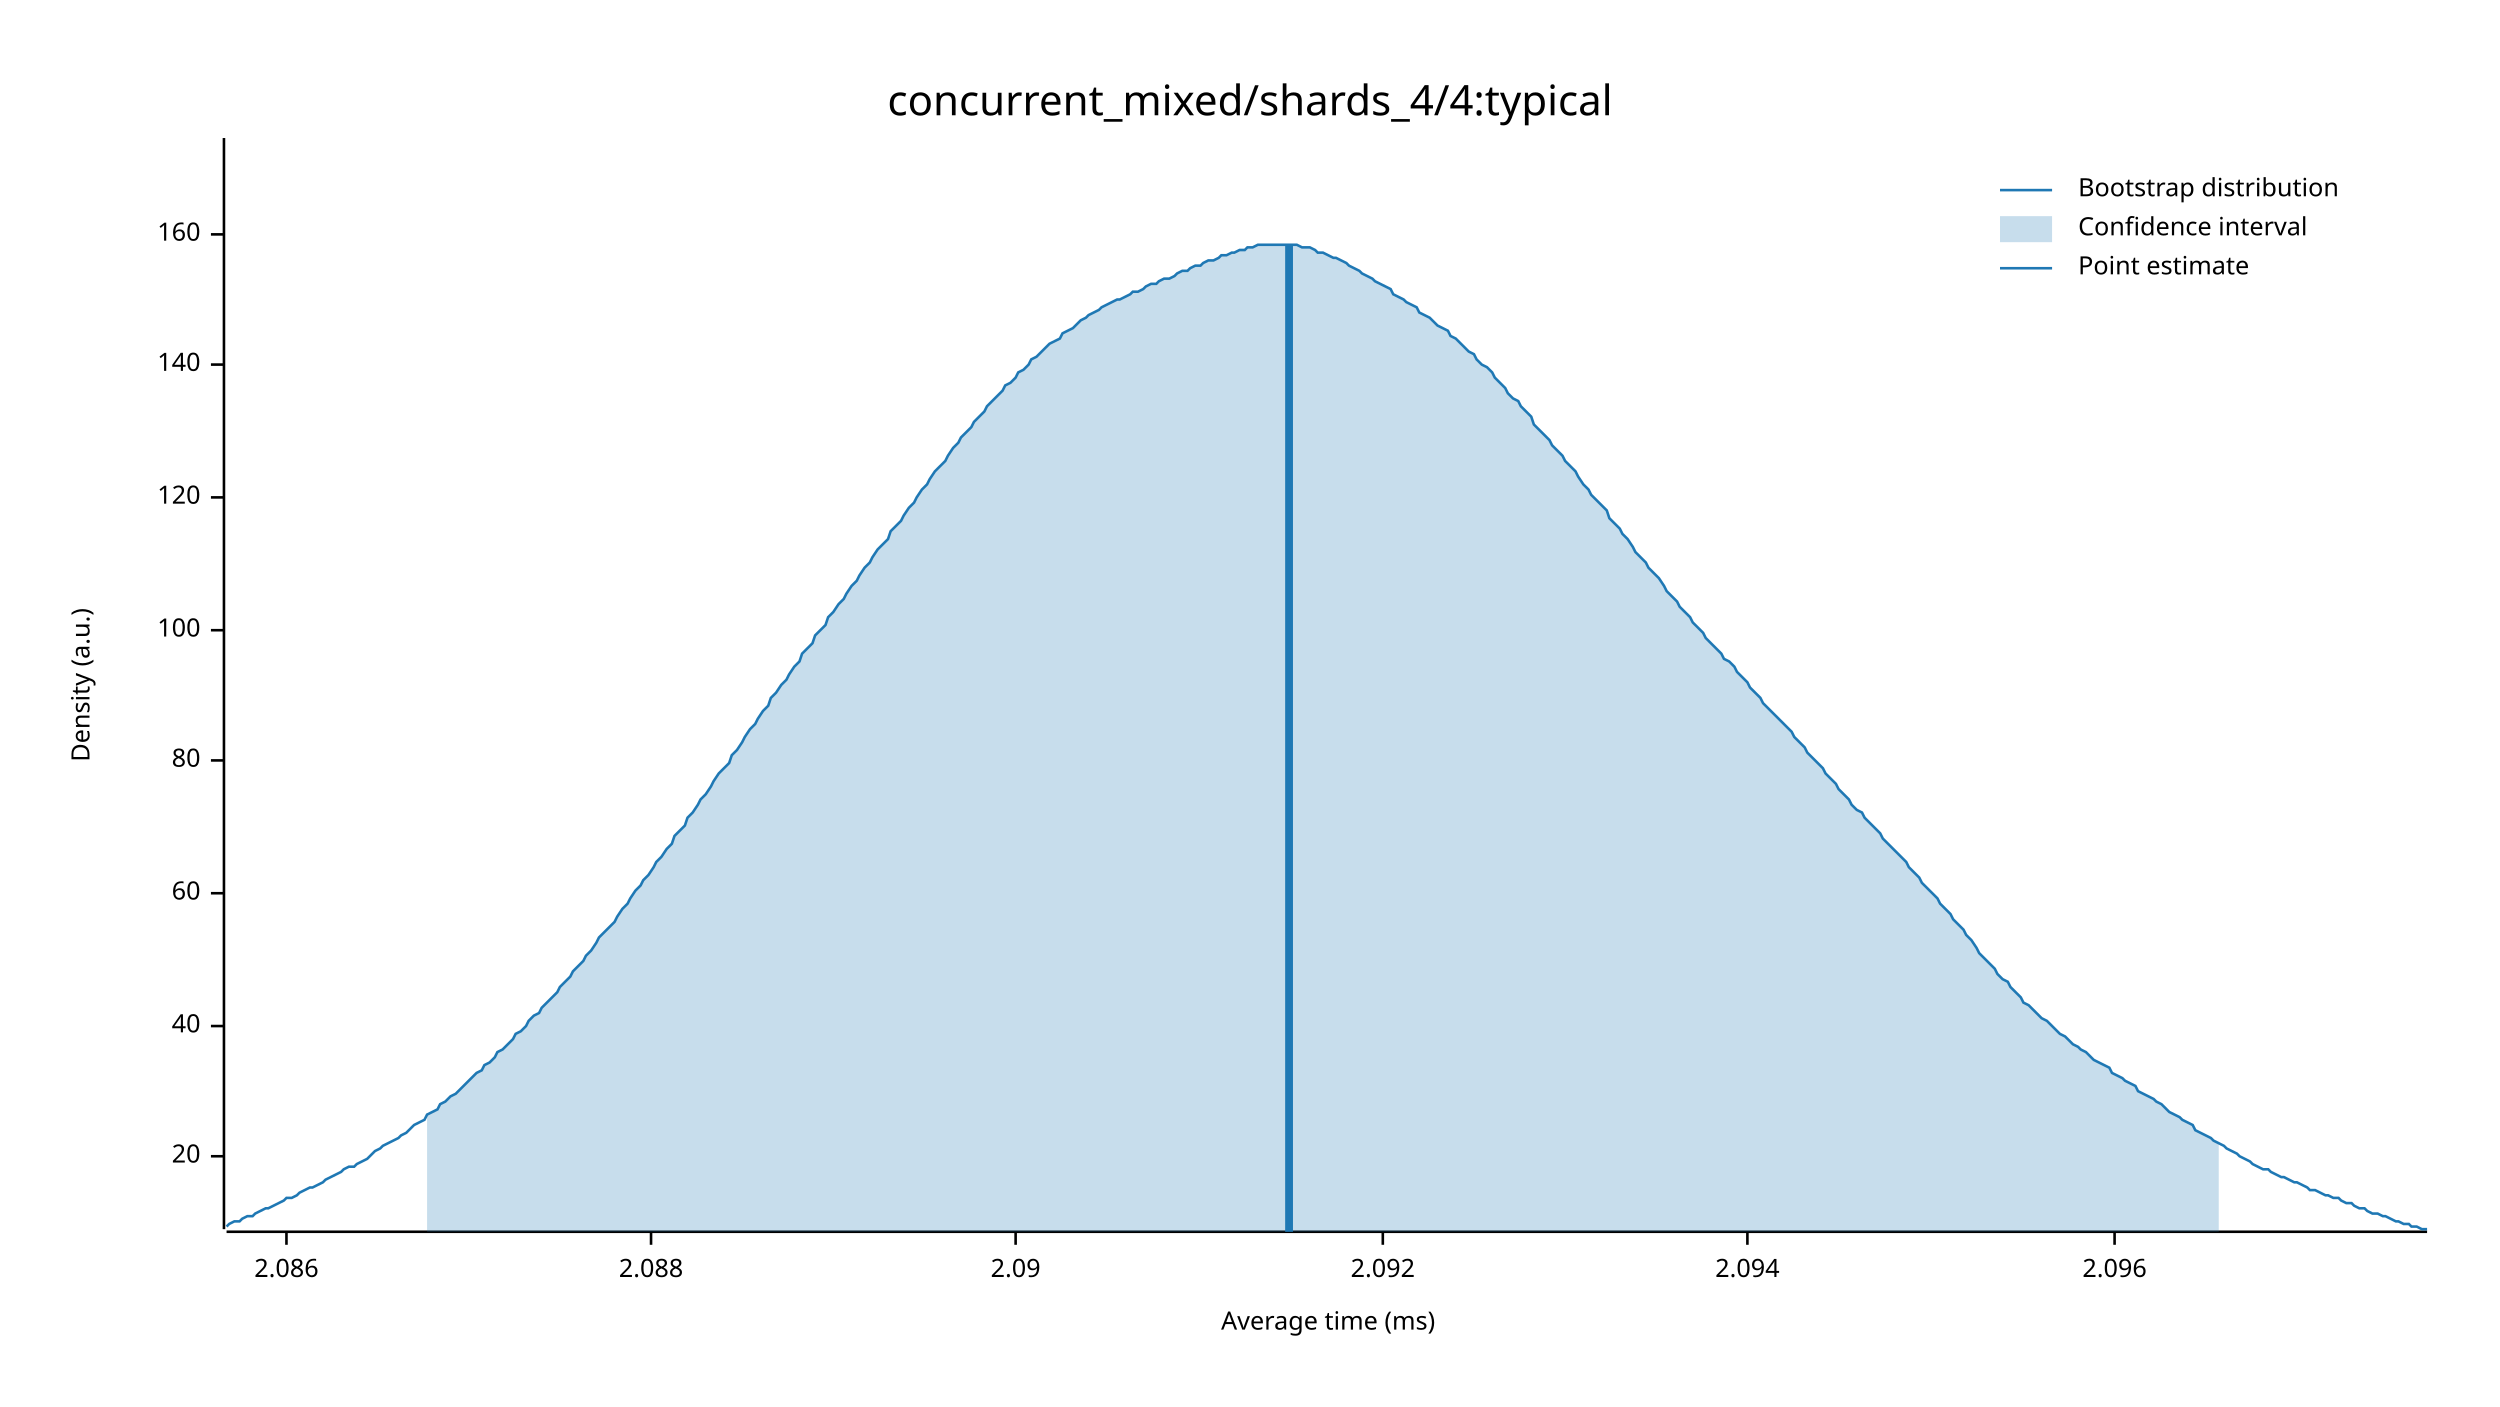
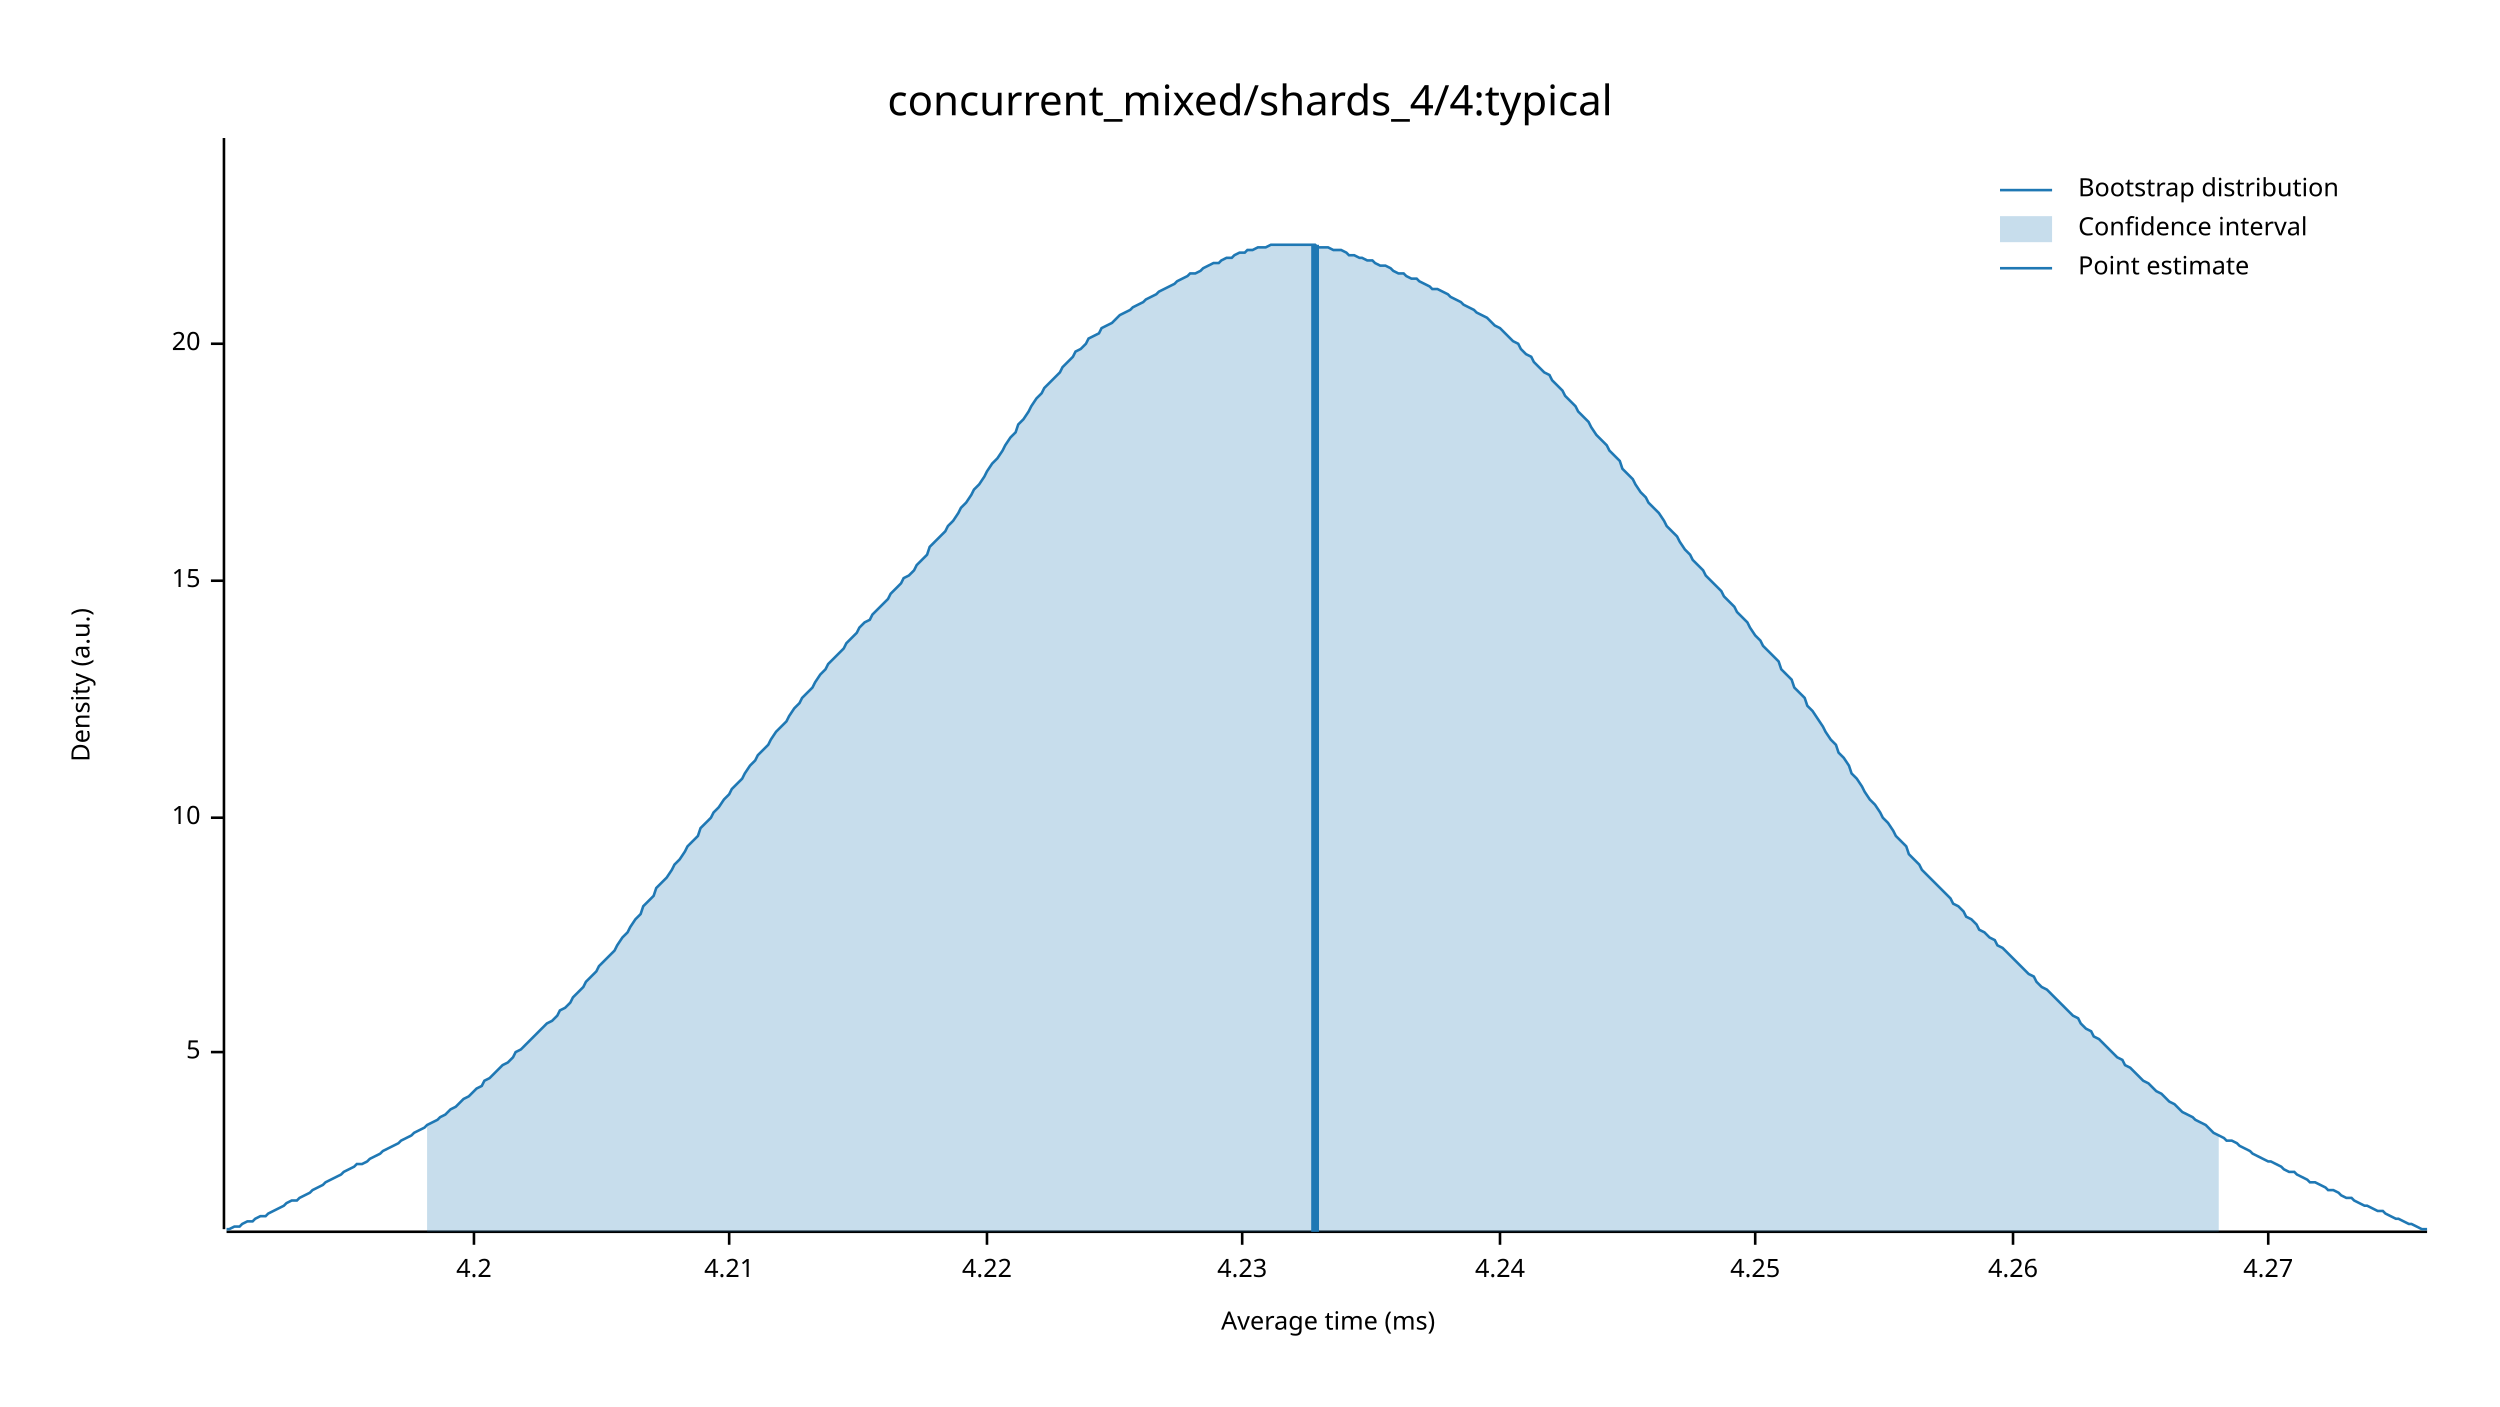
<svg xmlns="http://www.w3.org/2000/svg" width="960" height="540" viewBox="0 0 960 540">
  <text x="480" y="32" dy="0.76em" text-anchor="middle" font-family="sans-serif" font-size="16.129" opacity="1" fill="#000000">
concurrent_mixed/shards_4/4:typical
</text>
  <text x="27" y="263" dy="0.76em" text-anchor="middle" font-family="sans-serif" font-size="9.677" opacity="1" fill="#000000" transform="rotate(270, 27, 263)">
Density (a.u.)
</text>
  <text x="510" y="513" dy="-0.5ex" text-anchor="middle" font-family="sans-serif" font-size="9.677" opacity="1" fill="#000000">
Average time (ms)
</text>
  <polyline fill="none" opacity="1" stroke="#000000" stroke-width="1" points="86,53 86,472 " />
-   <text x="77" y="444" dy="0.5ex" text-anchor="end" font-family="sans-serif" font-size="9.677" opacity="1" fill="#000000">
+   <text x="77" y="404" dy="0.5ex" text-anchor="end" font-family="sans-serif" font-size="9.677" opacity="1" fill="#000000">
+ 5
+ </text>
+   <polyline fill="none" opacity="1" stroke="#000000" stroke-width="1" points="81,404 86,404 " />
+   <text x="77" y="314" dy="0.5ex" text-anchor="end" font-family="sans-serif" font-size="9.677" opacity="1" fill="#000000">
+ 10
+ </text>
+   <polyline fill="none" opacity="1" stroke="#000000" stroke-width="1" points="81,314 86,314 " />
+   <text x="77" y="223" dy="0.5ex" text-anchor="end" font-family="sans-serif" font-size="9.677" opacity="1" fill="#000000">
+ 15
+ </text>
+   <polyline fill="none" opacity="1" stroke="#000000" stroke-width="1" points="81,223 86,223 " />
+   <text x="77" y="132" dy="0.5ex" text-anchor="end" font-family="sans-serif" font-size="9.677" opacity="1" fill="#000000">
20
</text>
-   <polyline fill="none" opacity="1" stroke="#000000" stroke-width="1" points="81,444 86,444 " />
-   <text x="77" y="394" dy="0.5ex" text-anchor="end" font-family="sans-serif" font-size="9.677" opacity="1" fill="#000000">
- 40
+   <polyline fill="none" opacity="1" stroke="#000000" stroke-width="1" points="81,132 86,132 " />
+   <polyline fill="none" opacity="1" stroke="#000000" stroke-width="1" points="87,473 932,473 " />
+   <text x="182" y="483" dy="0.76em" text-anchor="middle" font-family="sans-serif" font-size="9.677" opacity="1" fill="#000000">
+ 4.2
</text>
-   <polyline fill="none" opacity="1" stroke="#000000" stroke-width="1" points="81,394 86,394 " />
-   <text x="77" y="343" dy="0.5ex" text-anchor="end" font-family="sans-serif" font-size="9.677" opacity="1" fill="#000000">
- 60
+   <polyline fill="none" opacity="1" stroke="#000000" stroke-width="1" points="182,473 182,478 " />
+   <text x="280" y="483" dy="0.76em" text-anchor="middle" font-family="sans-serif" font-size="9.677" opacity="1" fill="#000000">
+ 4.21
</text>
-   <polyline fill="none" opacity="1" stroke="#000000" stroke-width="1" points="81,343 86,343 " />
-   <text x="77" y="292" dy="0.5ex" text-anchor="end" font-family="sans-serif" font-size="9.677" opacity="1" fill="#000000">
- 80
+   <polyline fill="none" opacity="1" stroke="#000000" stroke-width="1" points="280,473 280,478 " />
+   <text x="379" y="483" dy="0.76em" text-anchor="middle" font-family="sans-serif" font-size="9.677" opacity="1" fill="#000000">
+ 4.22
</text>
-   <polyline fill="none" opacity="1" stroke="#000000" stroke-width="1" points="81,292 86,292 " />
-   <text x="77" y="242" dy="0.5ex" text-anchor="end" font-family="sans-serif" font-size="9.677" opacity="1" fill="#000000">
- 100
+   <polyline fill="none" opacity="1" stroke="#000000" stroke-width="1" points="379,473 379,478 " />
+   <text x="477" y="483" dy="0.76em" text-anchor="middle" font-family="sans-serif" font-size="9.677" opacity="1" fill="#000000">
+ 4.23
</text>
-   <polyline fill="none" opacity="1" stroke="#000000" stroke-width="1" points="81,242 86,242 " />
-   <text x="77" y="191" dy="0.5ex" text-anchor="end" font-family="sans-serif" font-size="9.677" opacity="1" fill="#000000">
- 120
+   <polyline fill="none" opacity="1" stroke="#000000" stroke-width="1" points="477,473 477,478 " />
+   <text x="576" y="483" dy="0.76em" text-anchor="middle" font-family="sans-serif" font-size="9.677" opacity="1" fill="#000000">
+ 4.24
</text>
-   <polyline fill="none" opacity="1" stroke="#000000" stroke-width="1" points="81,191 86,191 " />
-   <text x="77" y="140" dy="0.5ex" text-anchor="end" font-family="sans-serif" font-size="9.677" opacity="1" fill="#000000">
- 140
+   <polyline fill="none" opacity="1" stroke="#000000" stroke-width="1" points="576,473 576,478 " />
+   <text x="674" y="483" dy="0.76em" text-anchor="middle" font-family="sans-serif" font-size="9.677" opacity="1" fill="#000000">
+ 4.25
</text>
-   <polyline fill="none" opacity="1" stroke="#000000" stroke-width="1" points="81,140 86,140 " />
-   <text x="77" y="90" dy="0.5ex" text-anchor="end" font-family="sans-serif" font-size="9.677" opacity="1" fill="#000000">
- 160
+   <polyline fill="none" opacity="1" stroke="#000000" stroke-width="1" points="674,473 674,478 " />
+   <text x="773" y="483" dy="0.76em" text-anchor="middle" font-family="sans-serif" font-size="9.677" opacity="1" fill="#000000">
+ 4.26
</text>
-   <polyline fill="none" opacity="1" stroke="#000000" stroke-width="1" points="81,90 86,90 " />
-   <polyline fill="none" opacity="1" stroke="#000000" stroke-width="1" points="87,473 932,473 " />
-   <text x="110" y="483" dy="0.76em" text-anchor="middle" font-family="sans-serif" font-size="9.677" opacity="1" fill="#000000">
- 2.086
+   <polyline fill="none" opacity="1" stroke="#000000" stroke-width="1" points="773,473 773,478 " />
+   <text x="871" y="483" dy="0.76em" text-anchor="middle" font-family="sans-serif" font-size="9.677" opacity="1" fill="#000000">
+ 4.27
</text>
-   <polyline fill="none" opacity="1" stroke="#000000" stroke-width="1" points="110,473 110,478 " />
-   <text x="250" y="483" dy="0.76em" text-anchor="middle" font-family="sans-serif" font-size="9.677" opacity="1" fill="#000000">
- 2.088
- </text>
-   <polyline fill="none" opacity="1" stroke="#000000" stroke-width="1" points="250,473 250,478 " />
-   <text x="390" y="483" dy="0.76em" text-anchor="middle" font-family="sans-serif" font-size="9.677" opacity="1" fill="#000000">
- 2.09
- </text>
-   <polyline fill="none" opacity="1" stroke="#000000" stroke-width="1" points="390,473 390,478 " />
-   <text x="531" y="483" dy="0.76em" text-anchor="middle" font-family="sans-serif" font-size="9.677" opacity="1" fill="#000000">
- 2.092
- </text>
-   <polyline fill="none" opacity="1" stroke="#000000" stroke-width="1" points="531,473 531,478 " />
-   <text x="671" y="483" dy="0.76em" text-anchor="middle" font-family="sans-serif" font-size="9.677" opacity="1" fill="#000000">
- 2.094
- </text>
-   <polyline fill="none" opacity="1" stroke="#000000" stroke-width="1" points="671,473 671,478 " />
-   <text x="812" y="483" dy="0.76em" text-anchor="middle" font-family="sans-serif" font-size="9.677" opacity="1" fill="#000000">
- 2.096
- </text>
-   <polyline fill="none" opacity="1" stroke="#000000" stroke-width="1" points="812,473 812,478 " />
-   <polyline fill="none" opacity="1" stroke="#1F78B4" stroke-width="1" points="87,471 88,470 90,469 92,469 93,468 95,467 97,467 98,466 100,465 102,464 103,464 105,463 107,462 109,461 110,460 112,460 114,459 115,458 117,457 119,456 120,456 122,455 124,454 125,453 127,452 129,451 131,450 132,449 134,448 136,448 137,447 139,446 141,445 142,444 144,442 146,441 147,440 149,439 151,438 153,437 154,436 156,435 158,433 159,432 161,431 163,430 164,428 166,427 168,426 169,424 171,423 173,421 175,420 176,419 178,417 180,415 181,414 183,412 185,411 186,409 188,408 190,406 191,404 193,403 195,401 197,399 198,397 200,396 202,394 203,392 205,390 207,389 208,387 210,385 212,383 214,381 215,379 217,377 219,375 220,373 222,371 224,369 225,367 227,365 229,362 230,360 232,358 234,356 236,354 237,352 239,349 241,347 242,345 244,342 246,340 247,338 249,336 251,333 252,331 254,329 256,326 258,324 259,321 261,319 263,317 264,314 266,312 268,309 269,307 271,305 273,302 274,300 276,297 278,295 280,293 281,290 283,288 285,285 286,283 288,280 290,278 291,276 293,273 295,271 296,268 298,266 300,263 302,261 303,259 305,256 307,254 308,251 310,249 312,247 313,244 315,242 317,240 318,237 320,235 322,232 324,230 325,228 327,225 329,223 330,221 332,218 334,216 335,214 337,211 339,209 341,207 342,204 344,202 346,200 347,198 349,195 351,193 352,191 354,188 356,186 357,184 359,181 361,179 363,177 364,175 366,172 368,170 369,168 371,166 373,164 374,162 376,160 378,158 379,156 381,154 383,152 385,150 386,148 388,147 390,145 391,143 393,142 395,140 396,138 398,137 400,135 401,134 403,132 405,131 407,130 408,128 410,127 412,126 413,125 415,123 417,122 418,121 420,120 422,119 423,118 425,117 427,116 429,115 430,115 432,114 434,113 435,112 437,112 439,111 440,110 442,109 444,109 445,108 447,107 449,107 451,106 452,105 454,104 456,104 457,103 459,102 461,102 462,101 464,100 466,100 468,99 469,98 471,98 473,97 474,97 476,96 478,96 479,95 481,95 483,94 484,94 486,94 488,94 490,94 491,94 493,94 495,94 496,94 498,94 500,95 501,95 503,95 505,96 506,97 508,97 510,98 512,99 513,99 515,100 517,101 518,102 520,103 522,104 523,105 525,106 527,107 528,108 530,109 532,110 534,111 535,113 537,114 539,115 540,116 542,117 544,118 545,120 547,121 549,122 550,123 552,125 554,126 556,127 557,129 559,130 561,132 562,133 564,135 566,136 567,138 569,140 571,141 573,143 574,145 576,147 578,149 579,151 581,153 583,154 584,156 586,158 588,160 589,163 591,165 593,167 595,169 596,171 598,173 600,175 601,177 603,179 605,181 606,183 608,186 610,188 611,190 613,192 615,194 617,196 618,199 620,201 622,203 623,205 625,207 627,210 628,212 630,214 632,216 633,218 635,220 637,222 639,225 640,227 642,229 644,231 645,233 647,235 649,237 650,239 652,241 654,243 655,245 657,247 659,249 661,251 662,253 664,254 666,256 667,258 669,260 671,262 672,264 674,266 676,268 677,270 679,272 681,274 683,276 684,277 686,279 688,281 689,283 691,285 693,287 694,289 696,291 698,293 700,295 701,297 703,299 705,301 706,303 708,305 710,307 711,309 713,311 715,312 716,314 718,316 720,318 722,320 723,322 725,324 727,326 728,327 730,329 732,331 733,333 735,335 737,337 738,339 740,341 742,343 744,345 745,347 747,349 749,351 750,353 752,355 754,357 755,359 757,361 759,364 760,366 762,368 764,370 766,372 767,374 769,376 771,377 772,379 774,381 776,383 777,385 779,386 781,388 782,389 784,391 786,392 788,394 789,395 791,397 793,398 794,399 796,401 798,402 799,403 801,404 803,406 804,407 806,408 808,409 810,410 811,412 813,413 815,414 816,415 818,416 820,417 821,419 823,420 825,421 827,422 828,423 830,424 832,426 833,427 835,428 837,429 838,430 840,431 842,432 843,434 845,435 847,436 849,437 850,438 852,439 854,440 855,441 857,442 859,443 860,444 862,445 864,446 865,447 867,448 869,449 871,449 872,450 874,451 876,452 877,452 879,453 881,454 882,454 884,455 886,456 887,457 889,457 891,458 893,459 894,459 896,460 898,460 899,461 901,462 903,462 904,463 906,464 908,464 909,465 911,466 913,466 915,467 916,467 918,468 920,469 921,469 923,470 925,470 926,471 928,471 930,472 932,472 " />
-   <polygon opacity="0.25" fill="#1F78B4" points="164,428 166,427 168,426 169,424 171,423 173,421 175,420 176,419 178,417 180,415 181,414 183,412 185,411 186,409 188,408 190,406 191,404 193,403 195,401 197,399 198,397 200,396 202,394 203,392 205,390 207,389 208,387 210,385 212,383 214,381 215,379 217,377 219,375 220,373 222,371 224,369 225,367 227,365 229,362 230,360 232,358 234,356 236,354 237,352 239,349 241,347 242,345 244,342 246,340 247,338 249,336 251,333 252,331 254,329 256,326 258,324 259,321 261,319 263,317 264,314 266,312 268,309 269,307 271,305 273,302 274,300 276,297 278,295 280,293 281,290 283,288 285,285 286,283 288,280 290,278 291,276 293,273 295,271 296,268 298,266 300,263 302,261 303,259 305,256 307,254 308,251 310,249 312,247 313,244 315,242 317,240 318,237 320,235 322,232 324,230 325,228 327,225 329,223 330,221 332,218 334,216 335,214 337,211 339,209 341,207 342,204 344,202 346,200 347,198 349,195 351,193 352,191 354,188 356,186 357,184 359,181 361,179 363,177 364,175 366,172 368,170 369,168 371,166 373,164 374,162 376,160 378,158 379,156 381,154 383,152 385,150 386,148 388,147 390,145 391,143 393,142 395,140 396,138 398,137 400,135 401,134 403,132 405,131 407,130 408,128 410,127 412,126 413,125 415,123 417,122 418,121 420,120 422,119 423,118 425,117 427,116 429,115 430,115 432,114 434,113 435,112 437,112 439,111 440,110 442,109 444,109 445,108 447,107 449,107 451,106 452,105 454,104 456,104 457,103 459,102 461,102 462,101 464,100 466,100 468,99 469,98 471,98 473,97 474,97 476,96 478,96 479,95 481,95 483,94 484,94 486,94 488,94 490,94 491,94 493,94 495,94 496,94 498,94 500,95 501,95 503,95 505,96 506,97 508,97 510,98 512,99 513,99 515,100 517,101 518,102 520,103 522,104 523,105 525,106 527,107 528,108 530,109 532,110 534,111 535,113 537,114 539,115 540,116 542,117 544,118 545,120 547,121 549,122 550,123 552,125 554,126 556,127 557,129 559,130 561,132 562,133 564,135 566,136 567,138 569,140 571,141 573,143 574,145 576,147 578,149 579,151 581,153 583,154 584,156 586,158 588,160 589,163 591,165 593,167 595,169 596,171 598,173 600,175 601,177 603,179 605,181 606,183 608,186 610,188 611,190 613,192 615,194 617,196 618,199 620,201 622,203 623,205 625,207 627,210 628,212 630,214 632,216 633,218 635,220 637,222 639,225 640,227 642,229 644,231 645,233 647,235 649,237 650,239 652,241 654,243 655,245 657,247 659,249 661,251 662,253 664,254 666,256 667,258 669,260 671,262 672,264 674,266 676,268 677,270 679,272 681,274 683,276 684,277 686,279 688,281 689,283 691,285 693,287 694,289 696,291 698,293 700,295 701,297 703,299 705,301 706,303 708,305 710,307 711,309 713,311 715,312 716,314 718,316 720,318 722,320 723,322 725,324 727,326 728,327 730,329 732,331 733,333 735,335 737,337 738,339 740,341 742,343 744,345 745,347 747,349 749,351 750,353 752,355 754,357 755,359 757,361 759,364 760,366 762,368 764,370 766,372 767,374 769,376 771,377 772,379 774,381 776,383 777,385 779,386 781,388 782,389 784,391 786,392 788,394 789,395 791,397 793,398 794,399 796,401 798,402 799,403 801,404 803,406 804,407 806,408 808,409 810,410 811,412 813,413 815,414 816,415 818,416 820,417 821,419 823,420 825,421 827,422 828,423 830,424 832,426 833,427 835,428 837,429 838,430 840,431 842,432 843,434 845,435 847,436 849,437 850,438 852,439 852,473 164,473 " />
-   <polyline fill="none" opacity="1" stroke="#1F78B4" stroke-width="3" points="495,473 495,94 " />
+   <polyline fill="none" opacity="1" stroke="#000000" stroke-width="1" points="871,473 871,478 " />
+   <polyline fill="none" opacity="1" stroke="#1F78B4" stroke-width="1" points="87,472 88,472 90,471 92,471 93,470 95,469 97,469 98,468 100,467 102,467 103,466 105,465 107,464 109,463 110,462 112,461 114,461 115,460 117,459 119,458 120,457 122,456 124,455 125,454 127,453 129,452 131,451 132,450 134,449 136,448 137,447 139,447 141,446 142,445 144,444 146,443 147,442 149,441 151,440 153,439 154,438 156,437 158,436 159,435 161,434 163,433 164,432 166,431 168,430 169,429 171,428 173,426 175,425 176,424 178,422 180,421 181,420 183,418 185,417 186,415 188,414 190,412 191,411 193,409 195,408 197,406 198,404 200,403 202,401 203,400 205,398 207,396 208,395 210,393 212,392 214,390 215,388 217,387 219,385 220,383 222,381 224,379 225,377 227,375 229,373 230,371 232,369 234,367 236,365 237,363 239,360 241,358 242,356 244,353 246,351 247,348 249,346 251,344 252,341 254,339 256,337 258,334 259,332 261,330 263,327 264,325 266,323 268,321 269,318 271,316 273,314 274,312 276,310 278,307 280,305 281,303 283,301 285,299 286,297 288,294 290,292 291,290 293,288 295,286 296,284 298,281 300,279 302,277 303,275 305,272 307,270 308,268 310,266 312,264 313,262 315,259 317,257 318,255 320,253 322,251 324,249 325,247 327,245 329,243 330,241 332,239 334,238 335,236 337,234 339,232 341,230 342,228 344,226 346,224 347,222 349,221 351,219 352,217 354,215 356,213 357,210 359,208 361,206 363,204 364,202 366,200 368,197 369,195 371,193 373,190 374,188 376,186 378,183 379,181 381,178 383,176 385,173 386,171 388,168 390,166 391,163 393,161 395,158 396,156 398,153 400,151 401,149 403,147 405,145 407,143 408,141 410,139 412,137 413,135 415,134 417,132 418,130 420,129 422,128 423,126 425,125 427,124 429,122 430,121 432,120 434,119 435,118 437,117 439,116 440,115 442,114 444,113 445,112 447,111 449,110 451,109 452,108 454,107 456,106 457,105 459,105 461,104 462,103 464,102 466,101 468,101 469,100 471,99 473,99 474,98 476,97 478,97 479,96 481,96 483,95 484,95 486,95 488,94 490,94 491,94 493,94 495,94 496,94 498,94 500,94 501,94 503,94 505,94 506,95 508,95 510,95 512,96 513,96 515,96 517,97 518,98 520,98 522,99 523,99 525,100 527,100 528,101 530,102 532,102 534,103 535,104 537,105 539,105 540,106 542,107 544,107 545,108 547,109 549,110 550,111 552,111 554,112 556,113 557,114 559,115 561,116 562,117 564,118 566,119 567,120 569,121 571,122 573,124 574,125 576,126 578,128 579,129 581,131 583,132 584,134 586,136 588,137 589,139 591,141 593,143 595,144 596,146 598,148 600,150 601,152 603,154 605,156 606,158 608,160 610,162 611,164 613,167 615,169 617,171 618,173 620,175 622,177 623,180 625,182 627,184 628,186 630,189 632,191 633,193 635,195 637,197 639,200 640,202 642,204 644,206 645,208 647,211 649,213 650,215 652,217 654,219 655,221 657,223 659,225 661,227 662,229 664,231 666,233 667,235 669,237 671,239 672,241 674,244 676,246 677,248 679,250 681,252 683,254 684,257 686,259 688,261 689,264 691,266 693,268 694,271 696,273 698,276 700,279 701,281 703,284 705,286 706,289 708,291 710,294 711,297 713,299 715,302 716,304 718,307 720,309 722,312 723,314 725,316 727,319 728,321 730,323 732,325 733,328 735,330 737,332 738,334 740,336 742,338 744,340 745,341 747,343 749,345 750,347 752,348 754,350 755,352 757,353 759,355 760,357 762,358 764,360 766,361 767,363 769,364 771,366 772,367 774,369 776,371 777,372 779,374 781,375 782,377 784,379 786,380 788,382 789,383 791,385 793,387 794,388 796,390 798,391 799,393 801,395 803,396 804,398 806,399 808,401 810,403 811,404 813,406 815,407 816,409 818,410 820,412 821,413 823,415 825,416 827,418 828,419 830,420 832,422 833,423 835,424 837,426 838,427 840,428 842,429 843,430 845,431 847,432 849,434 850,435 852,436 854,437 855,438 857,438 859,439 860,440 862,441 864,442 865,443 867,444 869,445 871,446 872,446 874,447 876,448 877,449 879,450 881,450 882,451 884,452 886,453 887,454 889,454 891,455 893,456 894,457 896,457 898,458 899,459 901,460 903,460 904,461 906,462 908,463 909,463 911,464 913,465 915,465 916,466 918,467 920,468 921,468 923,469 925,470 926,470 928,471 930,472 932,472 " />
+   <polygon opacity="0.25" fill="#1F78B4" points="164,432 166,431 168,430 169,429 171,428 173,426 175,425 176,424 178,422 180,421 181,420 183,418 185,417 186,415 188,414 190,412 191,411 193,409 195,408 197,406 198,404 200,403 202,401 203,400 205,398 207,396 208,395 210,393 212,392 214,390 215,388 217,387 219,385 220,383 222,381 224,379 225,377 227,375 229,373 230,371 232,369 234,367 236,365 237,363 239,360 241,358 242,356 244,353 246,351 247,348 249,346 251,344 252,341 254,339 256,337 258,334 259,332 261,330 263,327 264,325 266,323 268,321 269,318 271,316 273,314 274,312 276,310 278,307 280,305 281,303 283,301 285,299 286,297 288,294 290,292 291,290 293,288 295,286 296,284 298,281 300,279 302,277 303,275 305,272 307,270 308,268 310,266 312,264 313,262 315,259 317,257 318,255 320,253 322,251 324,249 325,247 327,245 329,243 330,241 332,239 334,238 335,236 337,234 339,232 341,230 342,228 344,226 346,224 347,222 349,221 351,219 352,217 354,215 356,213 357,210 359,208 361,206 363,204 364,202 366,200 368,197 369,195 371,193 373,190 374,188 376,186 378,183 379,181 381,178 383,176 385,173 386,171 388,168 390,166 391,163 393,161 395,158 396,156 398,153 400,151 401,149 403,147 405,145 407,143 408,141 410,139 412,137 413,135 415,134 417,132 418,130 420,129 422,128 423,126 425,125 427,124 429,122 430,121 432,120 434,119 435,118 437,117 439,116 440,115 442,114 444,113 445,112 447,111 449,110 451,109 452,108 454,107 456,106 457,105 459,105 461,104 462,103 464,102 466,101 468,101 469,100 471,99 473,99 474,98 476,97 478,97 479,96 481,96 483,95 484,95 486,95 488,94 490,94 491,94 493,94 495,94 496,94 498,94 500,94 501,94 503,94 505,94 506,95 508,95 510,95 512,96 513,96 515,96 517,97 518,98 520,98 522,99 523,99 525,100 527,100 528,101 530,102 532,102 534,103 535,104 537,105 539,105 540,106 542,107 544,107 545,108 547,109 549,110 550,111 552,111 554,112 556,113 557,114 559,115 561,116 562,117 564,118 566,119 567,120 569,121 571,122 573,124 574,125 576,126 578,128 579,129 581,131 583,132 584,134 586,136 588,137 589,139 591,141 593,143 595,144 596,146 598,148 600,150 601,152 603,154 605,156 606,158 608,160 610,162 611,164 613,167 615,169 617,171 618,173 620,175 622,177 623,180 625,182 627,184 628,186 630,189 632,191 633,193 635,195 637,197 639,200 640,202 642,204 644,206 645,208 647,211 649,213 650,215 652,217 654,219 655,221 657,223 659,225 661,227 662,229 664,231 666,233 667,235 669,237 671,239 672,241 674,244 676,246 677,248 679,250 681,252 683,254 684,257 686,259 688,261 689,264 691,266 693,268 694,271 696,273 698,276 700,279 701,281 703,284 705,286 706,289 708,291 710,294 711,297 713,299 715,302 716,304 718,307 720,309 722,312 723,314 725,316 727,319 728,321 730,323 732,325 733,328 735,330 737,332 738,334 740,336 742,338 744,340 745,341 747,343 749,345 750,347 752,348 754,350 755,352 757,353 759,355 760,357 762,358 764,360 766,361 767,363 769,364 771,366 772,367 774,369 776,371 777,372 779,374 781,375 782,377 784,379 786,380 788,382 789,383 791,385 793,387 794,388 796,390 798,391 799,393 801,395 803,396 804,398 806,399 808,401 810,403 811,404 813,406 815,407 816,409 818,410 820,412 821,413 823,415 825,416 827,418 828,419 830,420 832,422 833,423 835,424 837,426 838,427 840,428 842,429 843,430 845,431 847,432 849,434 850,435 852,436 852,473 164,473 " />
+   <polyline fill="none" opacity="1" stroke="#1F78B4" stroke-width="3" points="505,473 505,94 " />
  <text x="798" y="68" dy="0.76em" text-anchor="start" font-family="sans-serif" font-size="9.677" opacity="1" fill="#000000">
Bootstrap distribution
</text>
  <text x="798" y="83" dy="0.76em" text-anchor="start" font-family="sans-serif" font-size="9.677" opacity="1" fill="#000000">
Confidence interval
</text>
  <text x="798" y="98" dy="0.76em" text-anchor="start" font-family="sans-serif" font-size="9.677" opacity="1" fill="#000000">
Point estimate
</text>
  <polyline fill="none" opacity="1" stroke="#1F78B4" stroke-width="1" points="768,73 788,73 " />
  <rect x="768" y="83" width="20" height="10" opacity="0.25" fill="#1F78B4" stroke="none" />
  <polyline fill="none" opacity="1" stroke="#1F78B4" stroke-width="1" points="768,103 788,103 " />
</svg>
